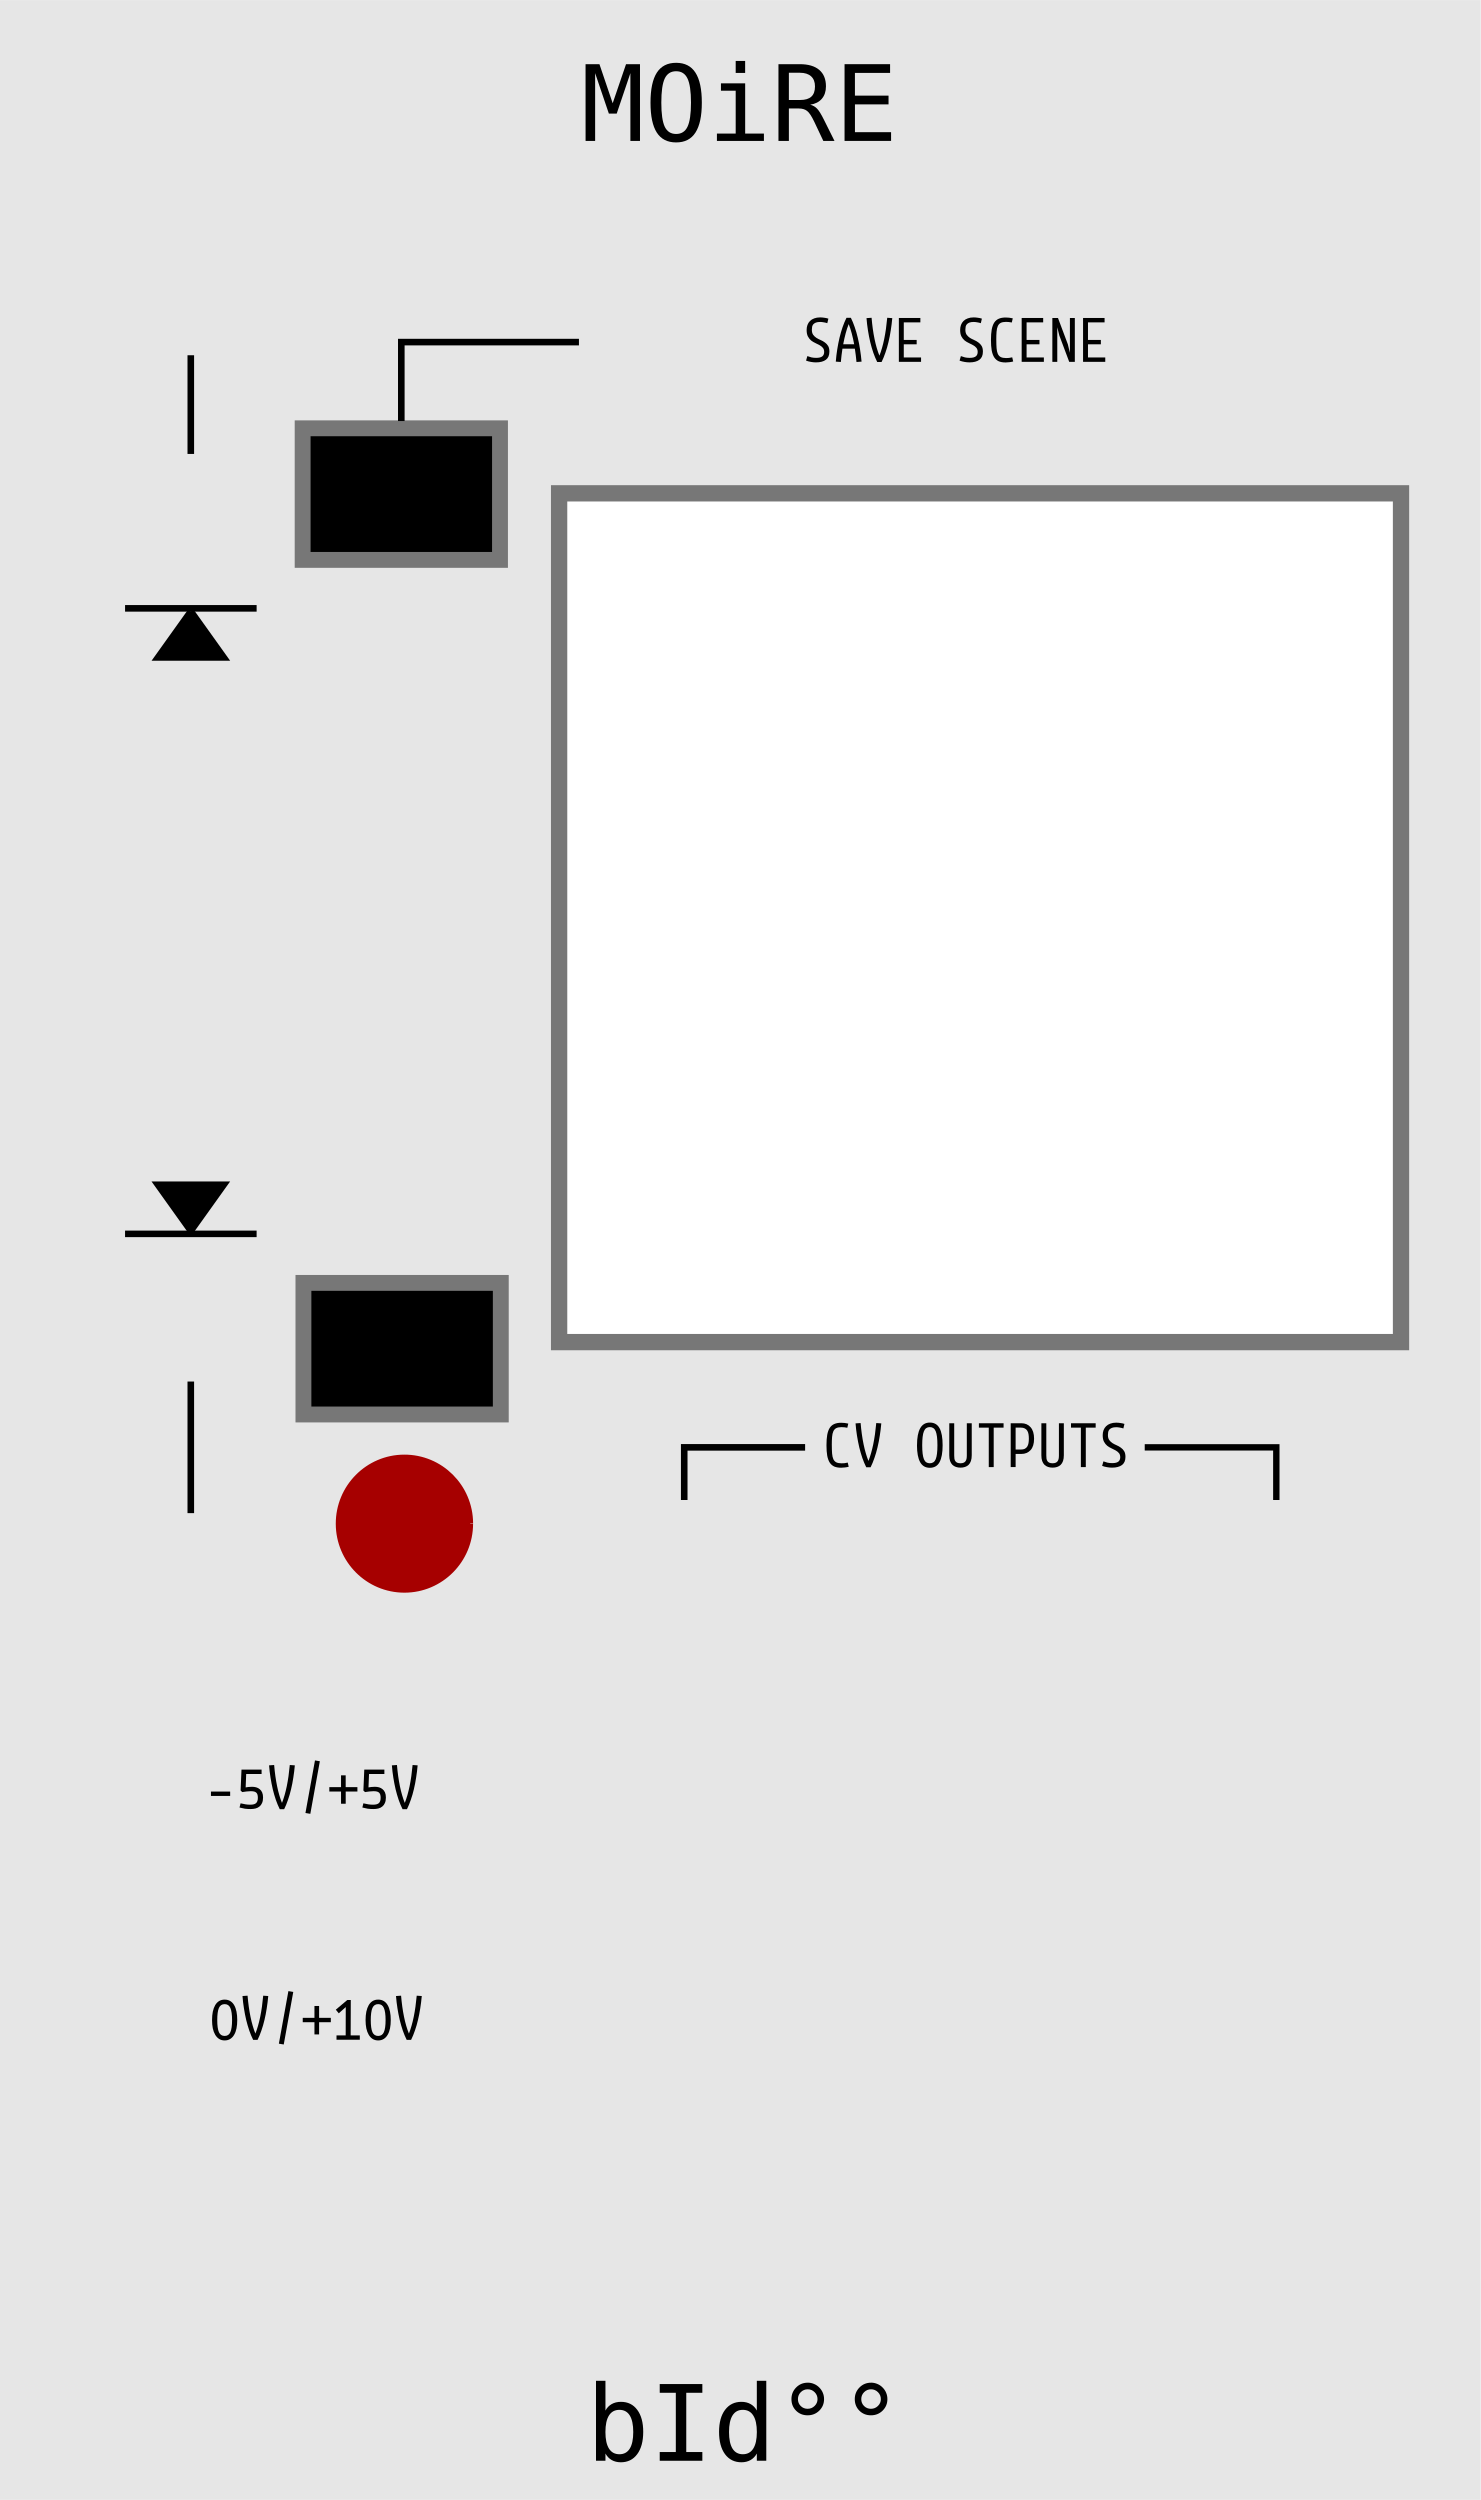
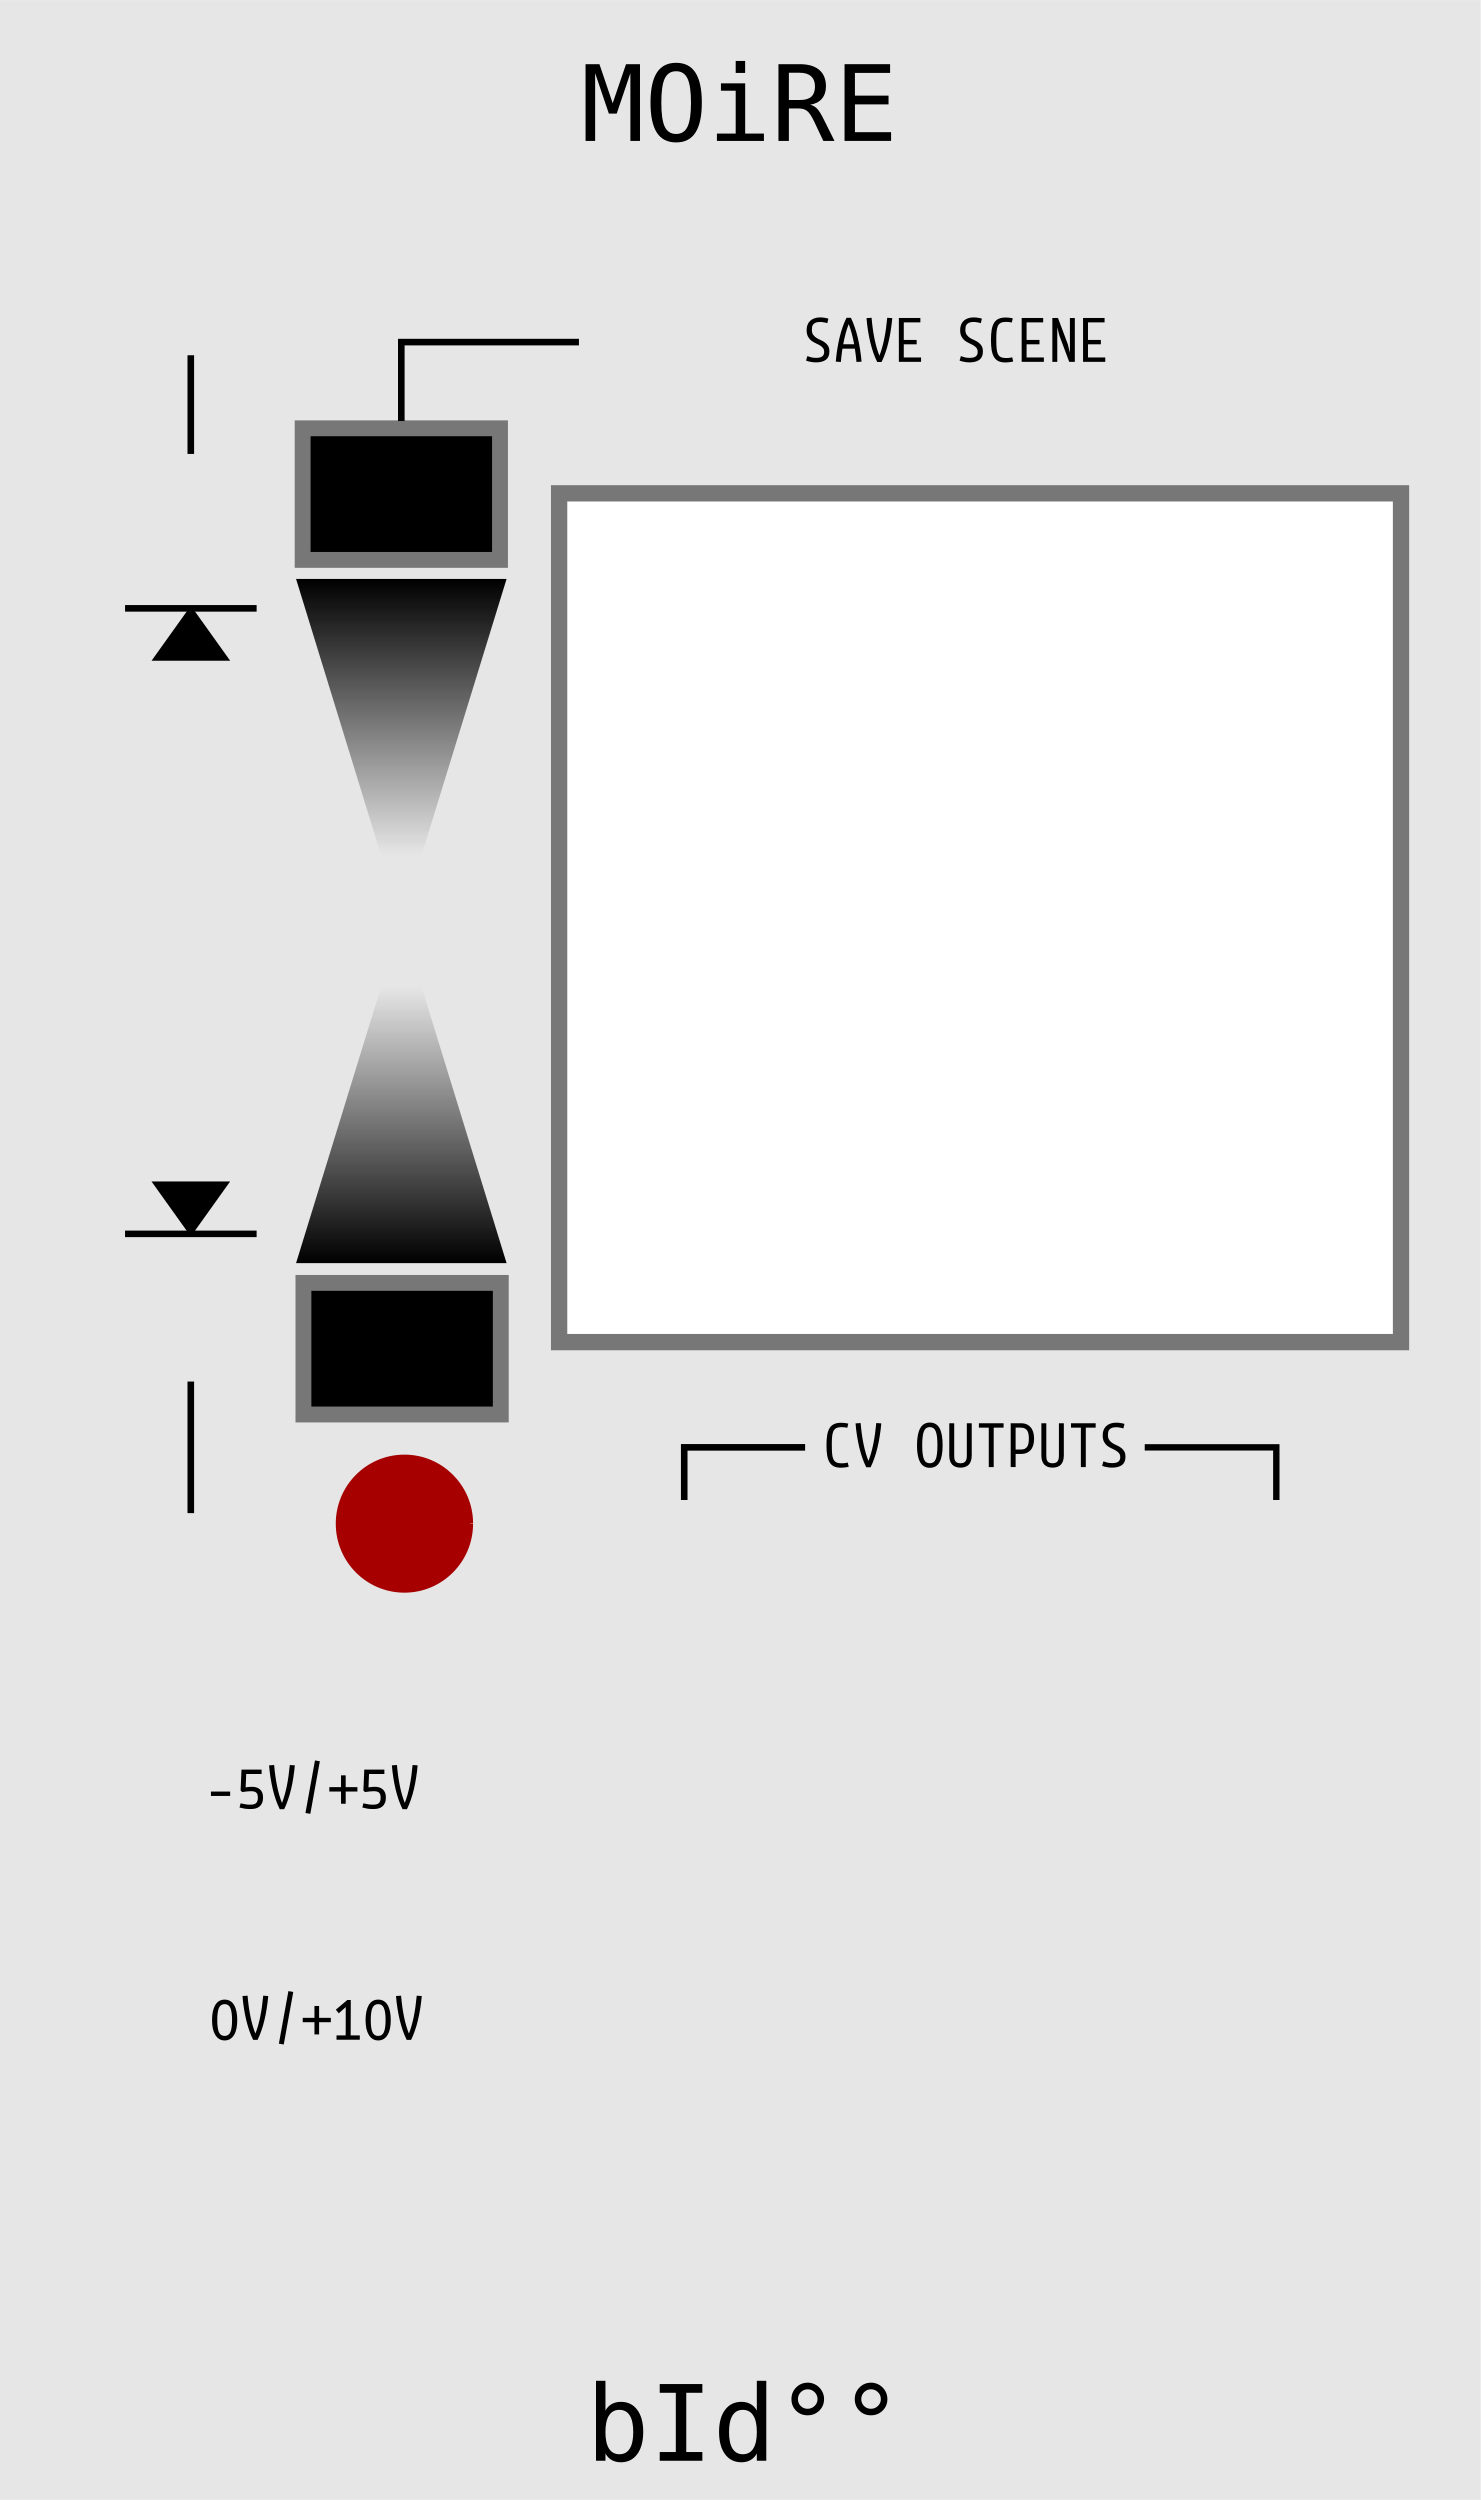
- <svg xmlns="http://www.w3.org/2000/svg" xmlns:ns1="http://www.openswatchbook.org/uri/2009/osb" id="svg12553" version="1.1" viewBox="0 0 59.531 100.542" height="380" width="225">
+ <svg xmlns="http://www.w3.org/2000/svg" xmlns:ns1="http://www.openswatchbook.org/uri/2009/osb" xmlns:xlink="http://www.w3.org/1999/xlink" id="svg12553" version="1.1" viewBox="0 0 59.531 100.542" height="380" width="225">
  <defs id="defs12547">
+     <linearGradient id="linearGradient951">
+       <stop id="stop947" offset="0" style="stop-color:#000000;stop-opacity:1;" />
+       <stop id="stop949" offset="1" style="stop-color:#000000;stop-opacity:0;" />
+     </linearGradient>
+     <linearGradient id="linearGradient937">
+       <stop id="stop933" offset="0" style="stop-color:#000000;stop-opacity:1;" />
+       <stop id="stop935" offset="1" style="stop-color:#000000;stop-opacity:0;" />
+     </linearGradient>
    <linearGradient id="linearGradient4708" ns1:paint="solid">
      <stop style="stop-color:#ececec;stop-opacity:1;" offset="0" id="stop4706" />
    </linearGradient>
    <filter style="color-interpolation-filters:sRGB" id="filter4696">
      <feColorMatrix in="SourceGraphic" values="0 0 0 0 1 0 0 0 0 0 0 0 0 0 0 1 0 0 0 0 0 " result="colormatrix" id="feColorMatrix4692" />
      <feBlend in2="BackgroundImage" mode="multiply" result="fbSourceGraphic" id="feBlend4694" />
      <feColorMatrix result="fbSourceGraphicAlpha" in="fbSourceGraphic" values="0 0 0 -1 0 0 0 0 -1 0 0 0 0 -1 0 0 0 0 1 0" id="feColorMatrix4762" />
      <feColorMatrix id="feColorMatrix4764" values="1 0 0 0 0 0 1 0 0 0 0 0 1 0 0 0 0 0 5 -1 " result="colormatrix" in="fbSourceGraphic" />
      <feComposite in2="colormatrix" id="feComposite4766" operator="arithmetic" k2="0.3" result="composite" k1="0" k3="0" k4="0" />
    </filter>
+     <linearGradient gradientUnits="userSpaceOnUse" y2="34.396" x2="16.14" y1="23.283" x1="16.14" id="linearGradient939" xlink:href="#linearGradient937" />
+     <linearGradient gradientUnits="userSpaceOnUse" y2="39.688" x2="16.14" y1="50.8" x1="16.14" id="linearGradient953" xlink:href="#linearGradient951" />
  </defs>
  <g transform="matrix(0.4994353,0,0,1.001221,-13.31282,-161.5685)" id="layer1">
    <path style="fill:#e6e6e6;fill-opacity:1;fill-rule:nonzero;stroke:none;stroke-width:0.323" d="M 26.617,161.38 H 145.853 v 100.396 H 26.617 Z m 0,0" id="path33453" />
  </g>
  <g aria-label="bId°°" style="font-style:normal;font-variant:normal;font-weight:normal;font-stretch:normal;font-size:4.233px;line-height:125%;font-family:'DejaVu Sans Mono';-inkscape-font-specification:'DejaVu Sans Mono, Normal';font-variant-ligatures:normal;font-variant-caps:normal;font-variant-numeric:normal;font-feature-settings:normal;text-align:start;letter-spacing:0px;word-spacing:0px;writing-mode:lr-tb;text-anchor:start;fill:#000000;fill-opacity:1;stroke:none;stroke-width:0.265px;stroke-linecap:butt;stroke-linejoin:miter;stroke-opacity:1" id="text977">
    <path d="m 25.467,97.809 q 0,-0.442 -0.141,-0.668 -0.141,-0.225 -0.415,-0.225 -0.277,0 -0.42,0.227 -0.143,0.225 -0.143,0.666 0,0.438 0.143,0.666 0.143,0.227 0.42,0.227 0.275,0 0.415,-0.225 0.141,-0.225 0.141,-0.668 z m -1.118,-0.864 q 0.091,-0.169 0.25,-0.26 0.161,-0.091 0.372,-0.091 0.418,0 0.657,0.322 0.24,0.32 0.24,0.885 0,0.573 -0.242,0.899 -0.24,0.325 -0.659,0.325 -0.207,0 -0.366,-0.089 -0.157,-0.091 -0.252,-0.263 v 0.291 h -0.38 v -3.216 h 0.38 z" style="font-style:normal;font-variant:normal;font-weight:normal;font-stretch:normal;font-size:4.233px;font-family:'DejaVu Sans Mono';-inkscape-font-specification:'DejaVu Sans Mono, Normal';font-variant-ligatures:normal;font-variant-caps:normal;font-variant-numeric:normal;font-feature-settings:normal;text-align:start;writing-mode:lr-tb;text-anchor:start;stroke-width:0.265px" id="path858" />
    <path d="m 26.532,95.879 h 1.714 v 0.351 h -0.647 v 2.383 h 0.647 v 0.351 h -1.714 v -0.351 h 0.647 v -2.383 h -0.647 z" style="font-style:normal;font-variant:normal;font-weight:normal;font-stretch:normal;font-size:4.233px;font-family:'DejaVu Sans Mono';-inkscape-font-specification:'DejaVu Sans Mono, Normal';font-variant-ligatures:normal;font-variant-caps:normal;font-variant-numeric:normal;font-feature-settings:normal;text-align:start;writing-mode:lr-tb;text-anchor:start;stroke-width:0.265px" id="path861" />
    <path d="m 30.437,96.945 v -1.197 h 0.38 v 3.216 h -0.38 v -0.291 q -0.095,0.172 -0.254,0.263 -0.157,0.089 -0.364,0.089 -0.42,0 -0.661,-0.325 -0.24,-0.327 -0.24,-0.899 0,-0.564 0.242,-0.885 0.242,-0.322 0.659,-0.322 0.209,0 0.368,0.091 0.159,0.089 0.25,0.26 z m -1.118,0.864 q 0,0.442 0.141,0.668 0.141,0.225 0.415,0.225 0.275,0 0.418,-0.227 0.145,-0.227 0.145,-0.666 0,-0.44 -0.145,-0.666 -0.143,-0.227 -0.418,-0.227 -0.275,0 -0.415,0.225 -0.141,0.225 -0.141,0.668 z" style="font-style:normal;font-variant:normal;font-weight:normal;font-stretch:normal;font-size:4.233px;font-family:'DejaVu Sans Mono';-inkscape-font-specification:'DejaVu Sans Mono, Normal';font-variant-ligatures:normal;font-variant-caps:normal;font-variant-numeric:normal;font-feature-settings:normal;text-align:start;writing-mode:lr-tb;text-anchor:start;stroke-width:0.265px" id="path864" />
    <path d="m 32.483,95.823 q 0.134,0 0.254,0.052 0.122,0.05 0.213,0.145 0.093,0.093 0.141,0.211 0.05,0.118 0.05,0.254 0,0.273 -0.192,0.463 -0.192,0.188 -0.469,0.188 -0.279,0 -0.465,-0.186 -0.186,-0.186 -0.186,-0.465 0,-0.277 0.19,-0.469 0.19,-0.192 0.465,-0.192 z m 0,0.267 q -0.163,0 -0.279,0.116 -0.114,0.114 -0.114,0.279 0,0.165 0.112,0.277 0.114,0.112 0.277,0.112 0.165,0 0.281,-0.114 0.118,-0.114 0.118,-0.275 0,-0.163 -0.116,-0.279 -0.116,-0.116 -0.279,-0.116 z" style="font-style:normal;font-variant:normal;font-weight:normal;font-stretch:normal;font-size:4.233px;font-family:'DejaVu Sans Mono';-inkscape-font-specification:'DejaVu Sans Mono, Normal';font-variant-ligatures:normal;font-variant-caps:normal;font-variant-numeric:normal;font-feature-settings:normal;text-align:start;writing-mode:lr-tb;text-anchor:start;stroke-width:0.265px" id="path866" />
    <path d="m 35.03,95.823 q 0.134,0 0.254,0.052 0.122,0.05 0.213,0.145 0.093,0.093 0.141,0.211 0.05,0.118 0.05,0.254 0,0.273 -0.192,0.463 -0.192,0.188 -0.469,0.188 -0.279,0 -0.465,-0.186 -0.186,-0.186 -0.186,-0.465 0,-0.277 0.19,-0.469 0.19,-0.192 0.465,-0.192 z m 0,0.267 q -0.163,0 -0.279,0.116 -0.114,0.114 -0.114,0.279 0,0.165 0.112,0.277 0.114,0.112 0.277,0.112 0.165,0 0.281,-0.114 0.118,-0.114 0.118,-0.275 0,-0.163 -0.116,-0.279 -0.116,-0.116 -0.279,-0.116 z" style="font-style:normal;font-variant:normal;font-weight:normal;font-stretch:normal;font-size:4.233px;font-family:'DejaVu Sans Mono';-inkscape-font-specification:'DejaVu Sans Mono, Normal';font-variant-ligatures:normal;font-variant-caps:normal;font-variant-numeric:normal;font-feature-settings:normal;text-align:start;writing-mode:lr-tb;text-anchor:start;stroke-width:0.265px" id="path868" />
  </g>
  <g aria-label="MOiRE" style="font-style:normal;font-variant:normal;font-weight:normal;font-stretch:normal;font-size:4.233px;line-height:125%;font-family:'DejaVu Sans Mono';-inkscape-font-specification:'DejaVu Sans Mono, Normal';font-variant-ligatures:normal;font-variant-caps:normal;font-variant-numeric:normal;font-feature-settings:normal;text-align:start;letter-spacing:0px;word-spacing:0px;writing-mode:lr-tb;text-anchor:start;fill:#000000;fill-opacity:1;stroke:none;stroke-width:0.265px;stroke-linecap:butt;stroke-linejoin:miter;stroke-opacity:1" id="text977-5">
    <path d="m 23.549,2.581 h 0.558 l 0.533,1.571 0.537,-1.571 H 25.738 V 5.668 H 25.352 V 2.941 l -0.55,1.627 h -0.316 l -0.552,-1.627 v 2.726 h -0.384 z" style="font-style:normal;font-variant:normal;font-weight:normal;font-stretch:normal;font-size:4.233px;font-family:'DejaVu Sans Mono';-inkscape-font-specification:'DejaVu Sans Mono, Normal';font-variant-ligatures:normal;font-variant-caps:normal;font-variant-numeric:normal;font-feature-settings:normal;text-align:start;writing-mode:lr-tb;text-anchor:start;stroke-width:0.265px" id="path871" />
    <path d="m 27.789,4.128 q 0,-0.68 -0.141,-0.972 -0.138,-0.291 -0.457,-0.291 -0.316,0 -0.457,0.291 -0.138,0.291 -0.138,0.972 0,0.678 0.138,0.969 0.141,0.291 0.457,0.291 0.318,0 0.457,-0.289 0.141,-0.291 0.141,-0.972 z m 0.436,0 q 0,0.806 -0.256,1.203 -0.254,0.397 -0.777,0.397 -0.523,0 -0.777,-0.395 -0.254,-0.395 -0.254,-1.205 0,-0.808 0.254,-1.205 0.256,-0.397 0.777,-0.397 0.523,0 0.777,0.397 0.256,0.397 0.256,1.205 z" style="font-style:normal;font-variant:normal;font-weight:normal;font-stretch:normal;font-size:4.233px;font-family:'DejaVu Sans Mono';-inkscape-font-specification:'DejaVu Sans Mono, Normal';font-variant-ligatures:normal;font-variant-caps:normal;font-variant-numeric:normal;font-feature-settings:normal;text-align:start;writing-mode:lr-tb;text-anchor:start;stroke-width:0.265px" id="path873" />
    <path d="m 28.994,3.352 h 0.974 v 2.02 h 0.754 V 5.668 H 28.832 V 5.372 H 29.587 V 3.648 h -0.593 z m 0.593,-0.901 h 0.38 V 2.933 H 29.587 Z" style="font-style:normal;font-variant:normal;font-weight:normal;font-stretch:normal;font-size:4.233px;font-family:'DejaVu Sans Mono';-inkscape-font-specification:'DejaVu Sans Mono, Normal';font-variant-ligatures:normal;font-variant-caps:normal;font-variant-numeric:normal;font-feature-settings:normal;text-align:start;writing-mode:lr-tb;text-anchor:start;stroke-width:0.265px" id="path875" />
    <path d="m 32.582,4.21 q 0.161,0.041 0.275,0.157 0.114,0.114 0.283,0.457 l 0.42,0.843 H 33.111 L 32.743,4.888 Q 32.584,4.555 32.456,4.46 32.33,4.363 32.125,4.363 H 31.726 V 5.668 H 31.307 V 2.581 h 0.86 q 0.508,0 0.779,0.229 0.271,0.229 0.271,0.664 0,0.306 -0.167,0.5 -0.165,0.192 -0.467,0.236 z M 31.726,2.925 v 1.096 h 0.457 q 0.3,0 0.446,-0.134 0.147,-0.134 0.147,-0.411 0,-0.267 -0.157,-0.407 -0.155,-0.143 -0.453,-0.143 z" style="font-style:normal;font-variant:normal;font-weight:normal;font-stretch:normal;font-size:4.233px;font-family:'DejaVu Sans Mono';-inkscape-font-specification:'DejaVu Sans Mono, Normal';font-variant-ligatures:normal;font-variant-caps:normal;font-variant-numeric:normal;font-feature-settings:normal;text-align:start;writing-mode:lr-tb;text-anchor:start;stroke-width:0.265px" id="path877" />
    <path d="m 33.965,2.581 h 1.831 v 0.351 h -1.414 v 0.914 h 1.352 V 4.198 H 34.383 V 5.316 h 1.453 v 0.351 h -1.871 z" style="font-style:normal;font-variant:normal;font-weight:normal;font-stretch:normal;font-size:4.233px;font-family:'DejaVu Sans Mono';-inkscape-font-specification:'DejaVu Sans Mono, Normal';font-variant-ligatures:normal;font-variant-caps:normal;font-variant-numeric:normal;font-feature-settings:normal;text-align:start;writing-mode:lr-tb;text-anchor:start;stroke-width:0.265px" id="path879" />
  </g>
  <g style="font-style:normal;font-variant:normal;font-weight:normal;font-stretch:normal;font-size:2.822px;line-height:125%;font-family:Sudo;-inkscape-font-specification:'Sudo, Normal';font-variant-ligatures:normal;font-variant-caps:normal;font-variant-numeric:normal;font-feature-settings:normal;text-align:start;letter-spacing:0px;word-spacing:0px;writing-mode:lr-tb;text-anchor:start;fill:#000000;fill-opacity:1;stroke:none;stroke-width:0.265px;stroke-linecap:butt;stroke-linejoin:miter;stroke-opacity:1" id="text4860" />
  <g style="font-style:normal;font-variant:normal;font-weight:normal;font-stretch:normal;font-size:10.667px;line-height:125%;font-family:Sudo;-inkscape-font-specification:'Sudo, Normal';font-variant-ligatures:normal;font-variant-caps:normal;font-variant-numeric:normal;font-feature-settings:normal;text-align:start;letter-spacing:0px;word-spacing:0px;writing-mode:lr-tb;text-anchor:start;fill:#000000;fill-opacity:1;stroke:none;stroke-width:1px;stroke-linecap:butt;stroke-linejoin:miter;stroke-opacity:1" id="flowRoot1009" />
  <path style="opacity:1;fill:#000000;fill-opacity:1;fill-rule:evenodd;stroke:#777777;stroke-width:0.638;stroke-linecap:butt;stroke-linejoin:miter;stroke-miterlimit:4;stroke-dasharray:none;stroke-opacity:1" d="m 12.171,17.225 h 7.937 v 5.292 h -7.937 z" id="rect843" />
  <path style="opacity:1;fill:#000000;fill-opacity:1;fill-rule:evenodd;stroke:#777777;stroke-width:0.638;stroke-linecap:butt;stroke-linejoin:miter;stroke-miterlimit:4;stroke-dasharray:none;stroke-opacity:1" d="m 12.203,51.594 h 7.937 v 5.292 h -7.937 z" id="rect843-7" />
  <path style="fill:none;fill-rule:evenodd;stroke:#000000;stroke-width:0.265px;stroke-linecap:butt;stroke-linejoin:miter;stroke-opacity:1" d="m 23.283,13.758 h -7.144 v 3.175" id="path860" />
  <g aria-label="SAVE SCENE" style="font-style:normal;font-variant:normal;font-weight:normal;font-stretch:normal;font-size:2.822px;line-height:125%;font-family:Sudo;-inkscape-font-specification:'Sudo, Normal';font-variant-ligatures:normal;font-variant-caps:normal;font-variant-numeric:normal;font-feature-settings:normal;text-align:start;letter-spacing:0px;word-spacing:0px;writing-mode:lr-tb;text-anchor:start;fill:#000000;fill-opacity:1;stroke:none;stroke-width:0.265px;stroke-linecap:butt;stroke-linejoin:miter;stroke-opacity:1" id="text864">
    <path d="m 33.271,12.998 q -0.072,-0.025 -0.149,-0.036 -0.074,-0.014 -0.138,-0.014 -0.105,0 -0.171,0.025 -0.063,0.025 -0.102,0.066 -0.036,0.041 -0.05,0.099 -0.011,0.058 -0.011,0.124 0,0.127 0.052,0.201 0.052,0.072 0.13,0.124 0.08,0.05 0.171,0.088 0.091,0.039 0.168,0.096 0.08,0.055 0.132,0.141 0.052,0.085 0.052,0.229 0,0.223 -0.141,0.328 -0.141,0.105 -0.4,0.105 -0.096,0 -0.201,-0.019 -0.102,-0.017 -0.196,-0.052 l 0.052,-0.182 q 0.08,0.03 0.163,0.052 0.085,0.019 0.19,0.019 0.094,0 0.157,-0.017 0.063,-0.019 0.099,-0.05 0.036,-0.033 0.05,-0.074 0.017,-0.044 0.017,-0.094 0,-0.107 -0.052,-0.168 -0.052,-0.063 -0.132,-0.107 -0.077,-0.044 -0.168,-0.085 -0.091,-0.041 -0.171,-0.102 -0.077,-0.063 -0.13,-0.163 -0.052,-0.099 -0.052,-0.262 0,-0.11 0.033,-0.201 0.036,-0.094 0.102,-0.16 0.069,-0.069 0.171,-0.105 0.102,-0.039 0.237,-0.039 0.08,0 0.168,0.014 0.091,0.011 0.163,0.036 z" style="stroke-width:0.265px" id="path887" />
    <path d="m 33.613,14.544 q 0.019,-0.251 0.058,-0.493 0.039,-0.243 0.091,-0.466 0.055,-0.226 0.124,-0.43 0.072,-0.204 0.157,-0.375 h 0.176 q 0.085,0.171 0.154,0.375 0.072,0.204 0.124,0.43 0.055,0.223 0.091,0.466 0.039,0.243 0.061,0.493 l -0.204,0.014 q -0.025,-0.276 -0.066,-0.535 h -0.499 q -0.019,0.13 -0.036,0.262 -0.014,0.132 -0.028,0.273 z m 0.518,-1.508 q -0.066,0.165 -0.121,0.369 -0.055,0.204 -0.099,0.441 h 0.441 q -0.044,-0.237 -0.099,-0.441 -0.055,-0.204 -0.121,-0.369 z" style="stroke-width:0.265px" id="path889" />
    <path d="m 35.884,12.794 q -0.022,0.251 -0.061,0.493 -0.036,0.243 -0.091,0.469 -0.052,0.223 -0.124,0.427 -0.069,0.204 -0.154,0.375 h -0.176 q -0.085,-0.171 -0.157,-0.375 -0.069,-0.204 -0.124,-0.427 -0.052,-0.226 -0.091,-0.469 -0.039,-0.243 -0.058,-0.493 l 0.204,-0.014 q 0.039,0.466 0.119,0.854 0.08,0.386 0.196,0.67 0.113,-0.284 0.193,-0.67 0.08,-0.389 0.121,-0.854 z" style="stroke-width:0.265px" id="path891" />
    <path d="m 37.014,12.965 h -0.667 v 0.706 h 0.518 v 0.176 h -0.518 v 0.529 h 0.695 v 0.176 h -0.893 v -1.764 h 0.865 z" style="stroke-width:0.265px" id="path893" />
    <path d="m 39.445,12.998 q -0.072,-0.025 -0.149,-0.036 -0.074,-0.014 -0.138,-0.014 -0.105,0 -0.171,0.025 -0.063,0.025 -0.102,0.066 -0.036,0.041 -0.05,0.099 -0.011,0.058 -0.011,0.124 0,0.127 0.052,0.201 0.052,0.072 0.13,0.124 0.08,0.05 0.171,0.088 0.091,0.039 0.168,0.096 0.08,0.055 0.132,0.141 0.052,0.085 0.052,0.229 0,0.223 -0.141,0.328 -0.141,0.105 -0.4,0.105 -0.096,0 -0.201,-0.019 -0.102,-0.017 -0.196,-0.052 l 0.052,-0.182 q 0.08,0.03 0.163,0.052 0.085,0.019 0.19,0.019 0.094,0 0.157,-0.017 0.063,-0.019 0.099,-0.05 0.036,-0.033 0.05,-0.074 0.017,-0.044 0.017,-0.094 0,-0.107 -0.052,-0.168 -0.052,-0.063 -0.132,-0.107 -0.077,-0.044 -0.168,-0.085 -0.091,-0.041 -0.171,-0.102 -0.077,-0.063 -0.13,-0.163 -0.052,-0.099 -0.052,-0.262 0,-0.11 0.033,-0.201 0.036,-0.094 0.102,-0.16 0.069,-0.069 0.171,-0.105 0.102,-0.039 0.237,-0.039 0.08,0 0.168,0.014 0.091,0.011 0.163,0.036 z" style="stroke-width:0.265px" id="path895" />
    <path d="m 40.068,13.673 q 0,0.196 0.011,0.333 0.011,0.138 0.05,0.226 0.039,0.085 0.116,0.127 0.08,0.041 0.215,0.041 0.055,0 0.116,-0.005 0.063,-0.008 0.132,-0.025 l 0.039,0.168 q -0.069,0.019 -0.152,0.028 -0.08,0.011 -0.152,0.011 -0.163,0 -0.276,-0.047 -0.11,-0.05 -0.182,-0.157 -0.069,-0.107 -0.102,-0.278 -0.03,-0.174 -0.03,-0.422 0,-0.248 0.03,-0.419 0.033,-0.174 0.102,-0.281 0.072,-0.107 0.182,-0.154 0.113,-0.05 0.276,-0.05 0.063,0 0.141,0.008 0.077,0.008 0.146,0.025 l -0.039,0.168 q -0.121,-0.025 -0.232,-0.025 -0.135,0 -0.215,0.041 -0.077,0.041 -0.116,0.13 -0.039,0.085 -0.05,0.226 -0.011,0.138 -0.011,0.331 z" style="stroke-width:0.265px" id="path897" />
    <path d="m 41.953,12.965 h -0.667 v 0.706 h 0.518 v 0.176 h -0.518 v 0.529 h 0.695 v 0.176 h -0.893 v -1.764 h 0.865 z" style="stroke-width:0.265px" id="path899" />
    <path d="m 42.322,12.788 h 0.226 l 0.397,1.058 0.083,0.342 v -1.4 h 0.198 v 1.764 h -0.226 l -0.397,-1.058 -0.083,-0.333 v 1.392 h -0.198 z" style="stroke-width:0.265px" id="path901" />
    <path d="m 44.422,12.965 h -0.667 v 0.706 h 0.518 v 0.176 h -0.518 v 0.529 h 0.695 v 0.176 h -0.893 v -1.764 h 0.865 z" style="stroke-width:0.265px" id="path903" />
  </g>
  <g aria-label="CV OUTPUTS" style="font-style:normal;font-variant:normal;font-weight:normal;font-stretch:normal;font-size:2.822px;line-height:125%;font-family:Sudo;-inkscape-font-specification:'Sudo, Normal';font-variant-ligatures:normal;font-variant-caps:normal;font-variant-numeric:normal;font-feature-settings:normal;text-align:start;letter-spacing:0px;word-spacing:0px;writing-mode:lr-tb;text-anchor:start;fill:#000000;fill-opacity:1;stroke:none;stroke-width:0.265px;stroke-linecap:butt;stroke-linejoin:miter;stroke-opacity:1" id="text864-0">
    <path d="m 33.453,58.123 q 0,0.196 0.011,0.333 0.011,0.138 0.05,0.226 0.039,0.085 0.116,0.127 0.08,0.041 0.215,0.041 0.055,0 0.116,-0.005 0.063,-0.008 0.132,-0.025 l 0.039,0.168 q -0.069,0.019 -0.152,0.028 -0.08,0.011 -0.152,0.011 -0.163,0 -0.276,-0.047 -0.11,-0.05 -0.182,-0.157 -0.069,-0.107 -0.102,-0.278 -0.03,-0.174 -0.03,-0.422 0,-0.248 0.03,-0.419 0.033,-0.174 0.102,-0.281 0.072,-0.107 0.182,-0.154 0.113,-0.05 0.276,-0.05 0.063,0 0.141,0.008 0.077,0.008 0.146,0.025 l -0.039,0.168 q -0.121,-0.025 -0.232,-0.025 -0.135,0 -0.215,0.041 -0.077,0.041 -0.116,0.13 -0.039,0.085 -0.05,0.226 -0.011,0.138 -0.011,0.331 z" style="stroke-width:0.265px" id="path906" />
    <path d="m 35.443,57.244 q -0.022,0.251 -0.061,0.493 -0.036,0.243 -0.091,0.469 -0.052,0.223 -0.124,0.427 -0.069,0.204 -0.154,0.375 h -0.176 q -0.085,-0.171 -0.157,-0.375 -0.069,-0.204 -0.124,-0.427 -0.052,-0.226 -0.091,-0.469 -0.039,-0.243 -0.058,-0.493 l 0.204,-0.014 q 0.039,0.466 0.119,0.854 0.08,0.386 0.196,0.67 0.113,-0.284 0.193,-0.67 0.08,-0.389 0.121,-0.854 z" style="stroke-width:0.265px" id="path908" />
    <path d="m 36.879,58.123 q 0,-0.912 0.515,-0.912 0.267,0 0.391,0.226 0.124,0.223 0.124,0.686 0,0.452 -0.124,0.681 -0.124,0.226 -0.391,0.226 -0.262,0 -0.389,-0.226 -0.127,-0.229 -0.127,-0.681 z m 0.209,0 q 0,0.198 0.017,0.336 0.017,0.138 0.052,0.226 0.036,0.085 0.094,0.124 0.061,0.039 0.143,0.039 0.083,0 0.141,-0.039 0.061,-0.039 0.096,-0.124 0.036,-0.088 0.052,-0.226 0.017,-0.138 0.017,-0.336 0,-0.198 -0.017,-0.336 -0.017,-0.141 -0.052,-0.226 -0.036,-0.088 -0.096,-0.127 -0.058,-0.041 -0.141,-0.041 -0.083,0 -0.143,0.041 -0.058,0.039 -0.094,0.127 -0.036,0.085 -0.052,0.226 -0.017,0.138 -0.017,0.336 z" style="stroke-width:0.265px" id="path910" />
    <path d="m 38.177,57.238 h 0.198 v 1.298 q 0,0.072 0.008,0.13 0.011,0.058 0.039,0.099 0.028,0.039 0.077,0.061 0.05,0.022 0.13,0.022 0.074,0 0.124,-0.022 0.05,-0.022 0.077,-0.061 0.03,-0.041 0.041,-0.099 0.011,-0.058 0.011,-0.13 v -1.298 h 0.198 v 1.287 q 0,0.135 -0.033,0.232 -0.033,0.094 -0.094,0.154 -0.061,0.058 -0.143,0.085 -0.083,0.028 -0.182,0.028 -0.099,0 -0.182,-0.028 -0.083,-0.028 -0.143,-0.085 -0.061,-0.061 -0.094,-0.154 -0.033,-0.096 -0.033,-0.229 z" style="stroke-width:0.265px" id="path912" />
    <path d="m 40.36,57.415 h -0.397 v 1.587 h -0.198 v -1.587 h -0.397 v -0.176 h 0.992 z" style="stroke-width:0.265px" id="path914" />
    <path d="m 40.647,57.238 h 0.427 q 0.234,0 0.372,0.16 0.141,0.16 0.141,0.463 0,0.303 -0.141,0.458 -0.141,0.154 -0.372,0.154 H 40.845 v 0.529 h -0.198 z m 0.198,0.176 v 0.882 h 0.209 q 0.099,0 0.16,-0.03 0.063,-0.033 0.099,-0.091 0.036,-0.058 0.05,-0.138 0.014,-0.08 0.014,-0.176 0,-0.102 -0.014,-0.185 -0.014,-0.083 -0.052,-0.141 -0.036,-0.058 -0.099,-0.088 -0.061,-0.033 -0.157,-0.033 z" style="stroke-width:0.265px" id="path916" />
    <path d="m 41.881,57.238 h 0.198 v 1.298 q 0,0.072 0.008,0.13 0.011,0.058 0.039,0.099 0.028,0.039 0.077,0.061 0.05,0.022 0.13,0.022 0.074,0 0.124,-0.022 0.05,-0.022 0.077,-0.061 0.03,-0.041 0.041,-0.099 0.011,-0.058 0.011,-0.13 v -1.298 h 0.198 v 1.287 q 0,0.135 -0.033,0.232 -0.033,0.094 -0.094,0.154 -0.061,0.058 -0.143,0.085 -0.083,0.028 -0.182,0.028 -0.099,0 -0.182,-0.028 -0.083,-0.028 -0.143,-0.085 -0.061,-0.061 -0.094,-0.154 -0.033,-0.096 -0.033,-0.229 z" style="stroke-width:0.265px" id="path918" />
    <path d="m 44.064,57.415 h -0.397 v 1.587 h -0.198 v -1.587 H 43.072 v -0.176 h 0.992 z" style="stroke-width:0.265px" id="path920" />
    <path d="m 45.178,57.448 q -0.072,-0.025 -0.149,-0.036 -0.074,-0.014 -0.138,-0.014 -0.105,0 -0.171,0.025 -0.063,0.025 -0.102,0.066 -0.036,0.041 -0.05,0.099 -0.011,0.058 -0.011,0.124 0,0.127 0.052,0.201 0.052,0.072 0.13,0.124 0.08,0.05 0.171,0.088 0.091,0.039 0.168,0.096 0.08,0.055 0.132,0.141 0.052,0.085 0.052,0.229 0,0.223 -0.141,0.328 -0.141,0.105 -0.4,0.105 -0.096,0 -0.201,-0.019 -0.102,-0.017 -0.196,-0.052 l 0.052,-0.182 q 0.08,0.03 0.163,0.052 0.085,0.019 0.19,0.019 0.094,0 0.157,-0.017 0.063,-0.019 0.099,-0.05 0.036,-0.033 0.05,-0.074 0.017,-0.044 0.017,-0.094 0,-0.107 -0.052,-0.168 -0.052,-0.063 -0.132,-0.107 -0.077,-0.044 -0.168,-0.085 -0.091,-0.041 -0.171,-0.102 -0.077,-0.063 -0.13,-0.163 -0.052,-0.099 -0.052,-0.262 0,-0.11 0.033,-0.201 0.036,-0.094 0.102,-0.16 0.069,-0.069 0.171,-0.105 0.102,-0.039 0.237,-0.039 0.08,0 0.168,0.014 0.091,0.011 0.163,0.036 z" style="stroke-width:0.265px" id="path922" />
  </g>
  <path style="fill:none;fill-rule:evenodd;stroke:#000000;stroke-width:0.265px;stroke-linecap:butt;stroke-linejoin:miter;stroke-opacity:1" d="m 32.379,58.208 h -4.862 v 2.117" id="path884" />
  <path style="fill:none;fill-rule:evenodd;stroke:#000000;stroke-width:0.256px;stroke-linecap:butt;stroke-linejoin:miter;stroke-opacity:1" d="m 46.037,58.208 h 5.292 v 2.117" id="path886" />
  <path style="opacity:1;fill:#ffffff;fill-opacity:0.985;fill-rule:evenodd;stroke:#777777;stroke-width:0.655;stroke-linecap:butt;stroke-linejoin:miter;stroke-miterlimit:4;stroke-dasharray:none;stroke-opacity:1" d="M 22.486,19.84 H 56.344 V 53.975 H 22.486 Z" id="rect910" />
  <g aria-label="-5V/+5V" style="font-style:normal;font-variant:normal;font-weight:normal;font-stretch:normal;font-size:2.822px;line-height:125%;font-family:Sudo;-inkscape-font-specification:'Sudo, Normal';font-variant-ligatures:normal;font-variant-caps:normal;font-variant-numeric:normal;font-feature-settings:normal;text-align:start;letter-spacing:0px;word-spacing:0px;writing-mode:lr-tb;text-anchor:start;fill:#000000;fill-opacity:1;stroke:none;stroke-width:0.265px;stroke-linecap:butt;stroke-linejoin:miter;stroke-opacity:1" id="text864-4">
    <path d="M 9.256,72.227 H 8.484 v -0.176 h 0.772 z" style="stroke-width:0.265px" id="path926" />
    <path d="m 9.675,72.524 q 0.116,0.028 0.204,0.041 0.091,0.014 0.185,0.014 0.165,0 0.234,-0.063 0.072,-0.066 0.072,-0.212 0,-0.074 -0.014,-0.124 -0.014,-0.052 -0.047,-0.083 -0.033,-0.033 -0.088,-0.047 -0.055,-0.014 -0.138,-0.014 -0.085,0 -0.165,0.011 -0.077,0.008 -0.176,0.025 l -0.066,-0.063 0.036,-0.841 h 0.808 v 0.176 H 9.901 l -0.022,0.54 q 0.047,-0.008 0.11,-0.017 0.063,-0.008 0.149,-0.008 0.085,0 0.165,0.022 0.08,0.022 0.141,0.074 0.063,0.05 0.099,0.132 0.036,0.083 0.036,0.204 0,0.13 -0.039,0.218 -0.036,0.088 -0.105,0.143 -0.066,0.055 -0.16,0.08 -0.091,0.022 -0.201,0.022 -0.121,0 -0.226,-0.014 -0.102,-0.017 -0.215,-0.047 z" style="stroke-width:0.265px" id="path928" />
    <path d="m 11.857,70.997 q -0.022,0.251 -0.061,0.493 -0.036,0.243 -0.091,0.469 -0.052,0.223 -0.124,0.427 -0.069,0.204 -0.154,0.375 h -0.176 q -0.085,-0.171 -0.157,-0.375 -0.069,-0.204 -0.124,-0.427 -0.052,-0.226 -0.091,-0.469 -0.039,-0.243 -0.058,-0.493 l 0.204,-0.014 q 0.039,0.466 0.119,0.854 0.08,0.386 0.196,0.67 0.113,-0.284 0.193,-0.67 0.08,-0.389 0.121,-0.854 z" style="stroke-width:0.265px" id="path930" />
    <path d="m 12.48,72.946 -0.196,-0.033 0.383,-2.114 0.196,0.033 z" style="stroke-width:0.265px" id="path932" />
    <path d="m 14.374,72.05 h -0.471 v 0.491 H 13.715 v -0.491 h -0.471 v -0.176 h 0.471 v -0.477 h 0.187 v 0.477 h 0.471 z" style="stroke-width:0.265px" id="path934" />
    <path d="m 14.613,72.524 q 0.116,0.028 0.204,0.041 0.091,0.014 0.185,0.014 0.165,0 0.234,-0.063 0.072,-0.066 0.072,-0.212 0,-0.074 -0.014,-0.124 -0.014,-0.052 -0.047,-0.083 -0.033,-0.033 -0.088,-0.047 -0.055,-0.014 -0.138,-0.014 -0.085,0 -0.165,0.011 -0.077,0.008 -0.176,0.025 l -0.066,-0.063 0.036,-0.841 h 0.808 v 0.176 h -0.617 l -0.022,0.54 q 0.047,-0.008 0.11,-0.017 0.063,-0.008 0.149,-0.008 0.085,0 0.165,0.022 0.08,0.022 0.141,0.074 0.063,0.05 0.099,0.132 0.036,0.083 0.036,0.204 0,0.13 -0.039,0.218 -0.036,0.088 -0.105,0.143 -0.066,0.055 -0.16,0.08 -0.091,0.022 -0.201,0.022 -0.121,0 -0.226,-0.014 -0.102,-0.017 -0.215,-0.047 z" style="stroke-width:0.265px" id="path936" />
    <path d="m 16.796,70.997 q -0.022,0.251 -0.061,0.493 -0.036,0.243 -0.091,0.469 -0.052,0.223 -0.124,0.427 -0.069,0.204 -0.154,0.375 h -0.176 q -0.085,-0.171 -0.157,-0.375 -0.069,-0.204 -0.124,-0.427 -0.052,-0.226 -0.091,-0.469 -0.039,-0.243 -0.058,-0.493 l 0.204,-0.014 q 0.039,0.466 0.119,0.854 0.08,0.386 0.196,0.67 0.113,-0.284 0.193,-0.67 0.08,-0.389 0.121,-0.854 z" style="stroke-width:0.265px" id="path938" />
  </g>
  <g aria-label="0V/+10V" style="font-style:normal;font-variant:normal;font-weight:normal;font-stretch:normal;font-size:2.822px;line-height:125%;font-family:Sudo;-inkscape-font-specification:'Sudo, Normal';font-variant-ligatures:normal;font-variant-caps:normal;font-variant-numeric:normal;font-feature-settings:normal;text-align:start;letter-spacing:0px;word-spacing:0px;writing-mode:lr-tb;text-anchor:start;fill:#000000;fill-opacity:1;stroke:none;stroke-width:0.265px;stroke-linecap:butt;stroke-linejoin:miter;stroke-opacity:1" id="text864-4-1">
    <path d="m 8.528,81.242 q 0,-0.187 0.03,-0.339 0.033,-0.154 0.096,-0.262 0.063,-0.107 0.157,-0.165 0.096,-0.058 0.223,-0.058 0.13,0 0.226,0.058 0.096,0.058 0.157,0.165 0.063,0.107 0.094,0.262 0.03,0.152 0.03,0.339 0,0.182 -0.03,0.333 -0.03,0.149 -0.094,0.256 -0.061,0.107 -0.157,0.168 -0.096,0.061 -0.226,0.061 -0.127,0 -0.223,-0.061 -0.094,-0.061 -0.157,-0.168 -0.063,-0.107 -0.096,-0.256 -0.03,-0.152 -0.03,-0.333 z m 0.209,0 q 0,0.331 0.066,0.485 0.069,0.152 0.232,0.152 0.163,0 0.229,-0.152 0.069,-0.154 0.069,-0.485 0,-0.333 -0.069,-0.488 -0.066,-0.154 -0.229,-0.154 -0.163,0 -0.232,0.154 -0.066,0.154 -0.066,0.488 z" style="stroke-width:0.265px" id="path941" />
    <path d="m 10.788,80.274 q -0.022,0.251 -0.061,0.493 -0.036,0.243 -0.091,0.469 -0.052,0.223 -0.124,0.427 -0.069,0.204 -0.154,0.375 H 10.182 Q 10.096,81.867 10.025,81.663 9.956,81.459 9.901,81.236 9.848,81.01 9.81,80.767 9.771,80.525 9.752,80.274 l 0.204,-0.014 q 0.039,0.466 0.119,0.854 0.08,0.386 0.196,0.67 0.113,-0.284 0.193,-0.67 0.08,-0.389 0.121,-0.854 z" style="stroke-width:0.265px" id="path943" />
    <path d="m 11.411,82.223 -0.196,-0.033 0.383,-2.114 0.196,0.033 z" style="stroke-width:0.265px" id="path945" />
    <path d="m 13.304,81.327 h -0.471 v 0.491 h -0.187 v -0.491 h -0.471 v -0.176 h 0.471 v -0.477 h 0.187 v 0.477 h 0.471 z" style="stroke-width:0.265px" id="path947" />
    <path d="m 13.966,80.434 h 0.141 l -0.005,1.422 H 14.47 v 0.176 H 13.533 V 81.856 h 0.369 l 0.003,-1.138 -0.281,0.251 -0.119,-0.146 z" style="stroke-width:0.265px" id="path949" />
    <path d="m 14.702,81.242 q 0,-0.187 0.03,-0.339 0.033,-0.154 0.096,-0.262 0.063,-0.107 0.157,-0.165 0.096,-0.058 0.223,-0.058 0.13,0 0.226,0.058 0.096,0.058 0.157,0.165 0.063,0.107 0.094,0.262 0.03,0.152 0.03,0.339 0,0.182 -0.03,0.333 -0.03,0.149 -0.094,0.256 -0.061,0.107 -0.157,0.168 -0.096,0.061 -0.226,0.061 -0.127,0 -0.223,-0.061 -0.094,-0.061 -0.157,-0.168 -0.063,-0.107 -0.096,-0.256 -0.03,-0.152 -0.03,-0.333 z m 0.209,0 q 0,0.331 0.066,0.485 0.069,0.152 0.232,0.152 0.163,0 0.229,-0.152 0.069,-0.154 0.069,-0.485 0,-0.333 -0.069,-0.488 -0.066,-0.154 -0.229,-0.154 -0.163,0 -0.232,0.154 -0.066,0.154 -0.066,0.488 z" style="stroke-width:0.265px" id="path951" />
    <path d="m 16.962,80.274 q -0.022,0.251 -0.061,0.493 -0.036,0.243 -0.091,0.469 -0.052,0.223 -0.124,0.427 -0.069,0.204 -0.154,0.375 h -0.176 q -0.085,-0.171 -0.157,-0.375 -0.069,-0.204 -0.124,-0.427 -0.052,-0.226 -0.091,-0.469 -0.039,-0.243 -0.058,-0.493 l 0.204,-0.014 q 0.039,0.466 0.119,0.854 0.08,0.386 0.196,0.67 0.113,-0.284 0.193,-0.67 0.08,-0.389 0.121,-0.854 z" style="stroke-width:0.265px" id="path953" />
  </g>
  <g transform="rotate(180,6.482953,48.09448)" id="g1055-3">
    <path id="path974-1" d="M 2.646,46.567 H 7.937" style="fill:none;fill-rule:evenodd;stroke:#000000;stroke-width:0.265px;stroke-linecap:butt;stroke-linejoin:miter;stroke-opacity:1" />
    <path id="path1051-3" d="M 5.292,46.689 3.969,48.541 H 6.615 L 5.292,46.689" style="fill:#000000;fill-opacity:1;fill-rule:evenodd;stroke:#000000;stroke-width:0.265px;stroke-linecap:butt;stroke-linejoin:miter;stroke-opacity:1" />
  </g>
  <g id="g1055" transform="translate(2.383445,-22.10097)">
    <path id="path974" d="M 2.646,46.567 H 7.937" style="fill:none;fill-rule:evenodd;stroke:#000000;stroke-width:0.265px;stroke-linecap:butt;stroke-linejoin:miter;stroke-opacity:1" />
    <path id="path1051" d="M 5.292,46.689 3.969,48.541 H 6.615 L 5.292,46.689" style="fill:#000000;fill-opacity:1;fill-rule:evenodd;stroke:#000000;stroke-width:0.265px;stroke-linecap:butt;stroke-linejoin:miter;stroke-opacity:1" />
  </g>
  <path style="fill:none;fill-rule:evenodd;stroke:#000000;stroke-width:0.265px;stroke-linecap:butt;stroke-linejoin:miter;stroke-opacity:1" d="m 7.673,60.854 c 0,-5.292 0,-5.292 0,-5.292" id="path863" />
  <path style="fill:none;fill-rule:evenodd;stroke:#000000;stroke-width:0.265px;stroke-linecap:butt;stroke-linejoin:miter;stroke-opacity:1" d="m 7.673,18.256 v -3.969" id="path865" />
  <path style="opacity:1;fill:#a60000;fill-opacity:1;fill-rule:evenodd;stroke:#a60000;stroke-width:0.231;stroke-linecap:butt;stroke-linejoin:round;stroke-miterlimit:4;stroke-dasharray:none;stroke-dashoffset:0;stroke-opacity:1" d="m 18.91,61.277 a 2.646,2.66 0 0 1 -2.642,2.66 2.646,2.66 0 0 1 -2.649,-2.653 2.646,2.66 0 0 1 2.635,-2.668 2.646,2.66 0 0 1 2.657,2.646" id="path856" />
+   <path id="path892" d="m 20.373,23.283 h -8.467 l 4.233,13.758 v 0 z" style="opacity:1;fill:url(#linearGradient939);fill-opacity:1;fill-rule:evenodd;stroke:none;stroke-width:0.265px;stroke-linecap:butt;stroke-linejoin:miter;stroke-opacity:1" />
+   <path id="path892-7" d="m 11.906,50.8 h 8.467 L 16.14,37.042 v 0 z" style="opacity:1;fill:url(#linearGradient953);fill-opacity:1;fill-rule:evenodd;stroke:none;stroke-width:0.265px;stroke-linecap:butt;stroke-linejoin:miter;stroke-opacity:1" />
</svg>
